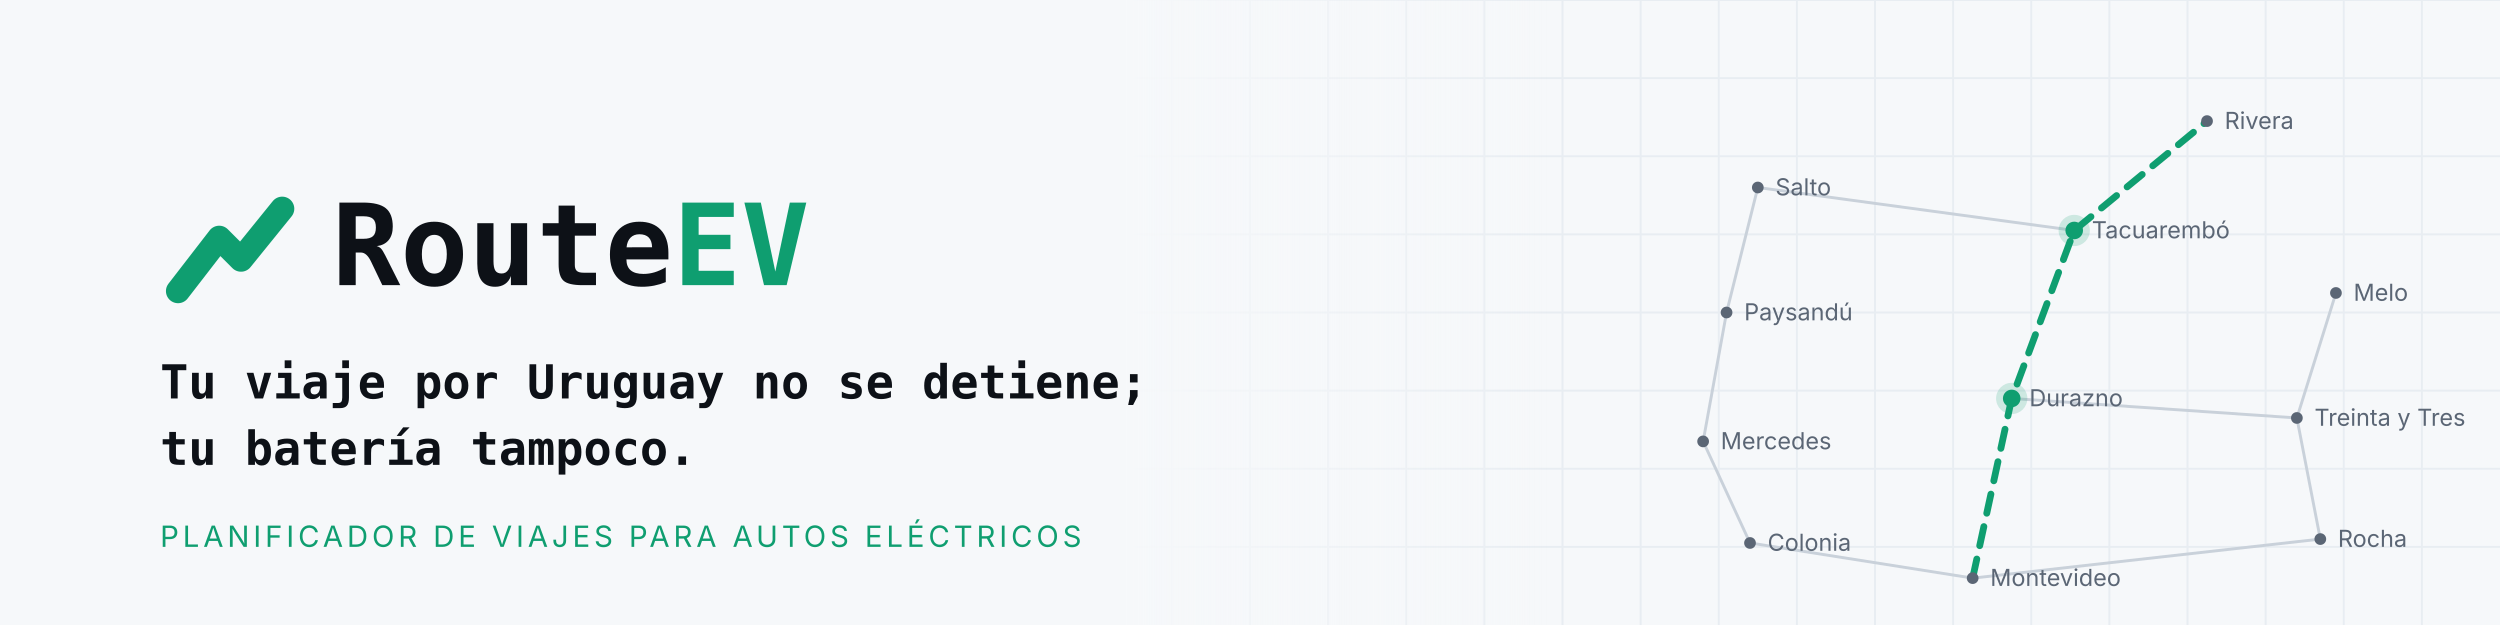
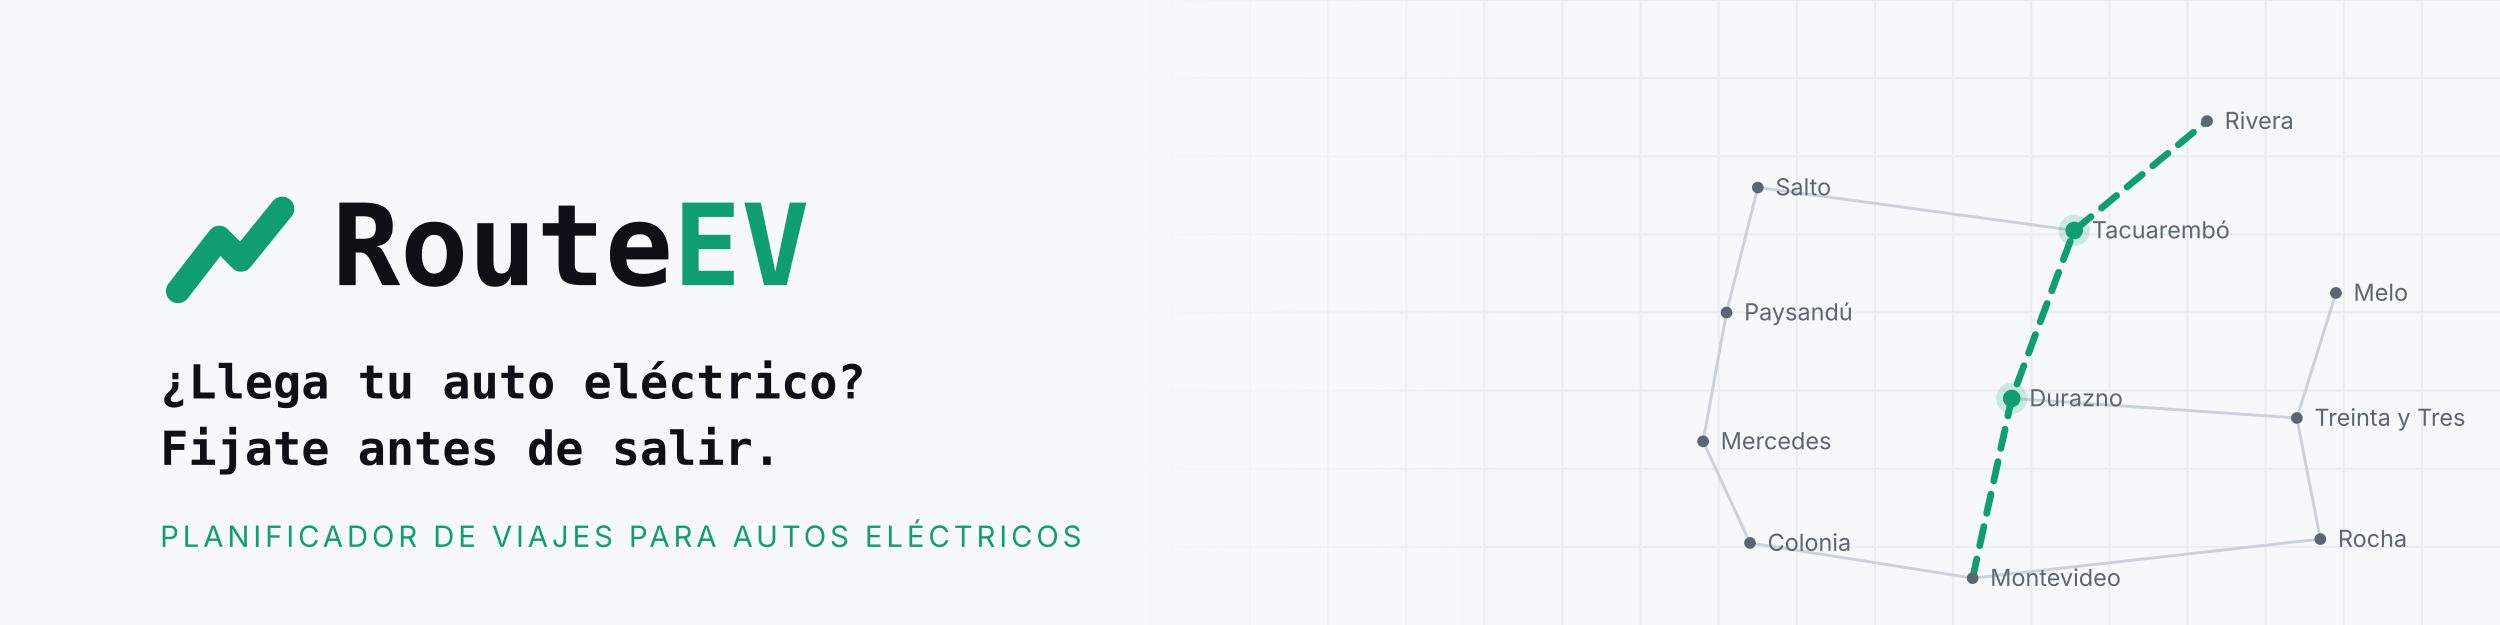
<svg xmlns="http://www.w3.org/2000/svg" width="1280" height="320" viewBox="0 0 1280 320" role="img" aria-label="RouteEV: planificador de viajes para autos eléctricos en Uruguay">
  <defs>
    <linearGradient id="fade-light" x1="0" x2="1">
      <stop offset="0.45" stop-color="#f6f8fa" stop-opacity="1" />
      <stop offset="0.62" stop-color="#f6f8fa" stop-opacity="0" />
    </linearGradient>
  </defs>
  <rect width="1280" height="320" fill="#f6f8fa" />
  <line x1="0" y1="0" x2="0" y2="320" stroke="#e8edf2" stroke-width="1" />
  <line x1="40" y1="0" x2="40" y2="320" stroke="#e8edf2" stroke-width="1" />
  <line x1="80" y1="0" x2="80" y2="320" stroke="#e8edf2" stroke-width="1" />
  <line x1="120" y1="0" x2="120" y2="320" stroke="#e8edf2" stroke-width="1" />
  <line x1="160" y1="0" x2="160" y2="320" stroke="#e8edf2" stroke-width="1" />
  <line x1="200" y1="0" x2="200" y2="320" stroke="#e8edf2" stroke-width="1" />
  <line x1="240" y1="0" x2="240" y2="320" stroke="#e8edf2" stroke-width="1" />
  <line x1="280" y1="0" x2="280" y2="320" stroke="#e8edf2" stroke-width="1" />
  <line x1="320" y1="0" x2="320" y2="320" stroke="#e8edf2" stroke-width="1" />
  <line x1="360" y1="0" x2="360" y2="320" stroke="#e8edf2" stroke-width="1" />
  <line x1="400" y1="0" x2="400" y2="320" stroke="#e8edf2" stroke-width="1" />
  <line x1="440" y1="0" x2="440" y2="320" stroke="#e8edf2" stroke-width="1" />
  <line x1="480" y1="0" x2="480" y2="320" stroke="#e8edf2" stroke-width="1" />
  <line x1="520" y1="0" x2="520" y2="320" stroke="#e8edf2" stroke-width="1" />
  <line x1="560" y1="0" x2="560" y2="320" stroke="#e8edf2" stroke-width="1" />
  <line x1="600" y1="0" x2="600" y2="320" stroke="#e8edf2" stroke-width="1" />
  <line x1="640" y1="0" x2="640" y2="320" stroke="#e8edf2" stroke-width="1" />
  <line x1="680" y1="0" x2="680" y2="320" stroke="#e8edf2" stroke-width="1" />
  <line x1="720" y1="0" x2="720" y2="320" stroke="#e8edf2" stroke-width="1" />
  <line x1="760" y1="0" x2="760" y2="320" stroke="#e8edf2" stroke-width="1" />
  <line x1="800" y1="0" x2="800" y2="320" stroke="#e8edf2" stroke-width="1" />
  <line x1="840" y1="0" x2="840" y2="320" stroke="#e8edf2" stroke-width="1" />
  <line x1="880" y1="0" x2="880" y2="320" stroke="#e8edf2" stroke-width="1" />
  <line x1="920" y1="0" x2="920" y2="320" stroke="#e8edf2" stroke-width="1" />
  <line x1="960" y1="0" x2="960" y2="320" stroke="#e8edf2" stroke-width="1" />
  <line x1="1000" y1="0" x2="1000" y2="320" stroke="#e8edf2" stroke-width="1" />
  <line x1="1040" y1="0" x2="1040" y2="320" stroke="#e8edf2" stroke-width="1" />
  <line x1="1080" y1="0" x2="1080" y2="320" stroke="#e8edf2" stroke-width="1" />
  <line x1="1120" y1="0" x2="1120" y2="320" stroke="#e8edf2" stroke-width="1" />
  <line x1="1160" y1="0" x2="1160" y2="320" stroke="#e8edf2" stroke-width="1" />
  <line x1="1200" y1="0" x2="1200" y2="320" stroke="#e8edf2" stroke-width="1" />
  <line x1="1240" y1="0" x2="1240" y2="320" stroke="#e8edf2" stroke-width="1" />
  <line x1="0" y1="0" x2="1280" y2="0" stroke="#e8edf2" stroke-width="1" />
  <line x1="0" y1="40" x2="1280" y2="40" stroke="#e8edf2" stroke-width="1" />
  <line x1="0" y1="80" x2="1280" y2="80" stroke="#e8edf2" stroke-width="1" />
  <line x1="0" y1="120" x2="1280" y2="120" stroke="#e8edf2" stroke-width="1" />
  <line x1="0" y1="160" x2="1280" y2="160" stroke="#e8edf2" stroke-width="1" />
  <line x1="0" y1="200" x2="1280" y2="200" stroke="#e8edf2" stroke-width="1" />
  <line x1="0" y1="240" x2="1280" y2="240" stroke="#e8edf2" stroke-width="1" />
  <line x1="0" y1="280" x2="1280" y2="280" stroke="#e8edf2" stroke-width="1" />
  <line x1="900" y1="96" x2="1062" y2="118" stroke="#c9d1da" stroke-width="1.5" />
  <line x1="900" y1="96" x2="884" y2="160" stroke="#c9d1da" stroke-width="1.5" />
  <line x1="884" y1="160" x2="872" y2="226" stroke="#c9d1da" stroke-width="1.5" />
  <line x1="872" y1="226" x2="896" y2="278" stroke="#c9d1da" stroke-width="1.5" />
  <line x1="896" y1="278" x2="1010" y2="296" stroke="#c9d1da" stroke-width="1.5" />
  <line x1="1030" y1="204" x2="1176" y2="214" stroke="#c9d1da" stroke-width="1.5" />
  <line x1="1196" y1="150" x2="1176" y2="214" stroke="#c9d1da" stroke-width="1.5" />
  <line x1="1176" y1="214" x2="1188" y2="276" stroke="#c9d1da" stroke-width="1.5" />
  <line x1="1010" y1="296" x2="1188" y2="276" stroke="#c9d1da" stroke-width="1.5" />
  <polyline points="1010,296 1030,204 1062,118 1130,62" fill="none" stroke="#0f9e70" stroke-width="3.5" stroke-dasharray="10 7" stroke-linecap="round" />
  <circle cx="1130" cy="62" r="3" fill="#5b6675" />
  <text x="1139" y="66" font-family="Inter, Segoe UI, Helvetica, Arial, sans-serif" font-size="12" fill="#5b6675">Rivera</text>
  <circle cx="1062" cy="118" r="8" fill="#0f9e70" opacity="0.18" />
  <circle cx="1062" cy="118" r="4.5" fill="#0f9e70" />
  <text x="1071" y="122" font-family="Inter, Segoe UI, Helvetica, Arial, sans-serif" font-size="12" fill="#5b6675">Tacuarembó</text>
  <circle cx="900" cy="96" r="3" fill="#5b6675" />
  <text x="909" y="100" font-family="Inter, Segoe UI, Helvetica, Arial, sans-serif" font-size="12" fill="#5b6675">Salto</text>
  <circle cx="884" cy="160" r="3" fill="#5b6675" />
  <text x="893" y="164" font-family="Inter, Segoe UI, Helvetica, Arial, sans-serif" font-size="12" fill="#5b6675">Paysandú</text>
  <circle cx="1030" cy="204" r="8" fill="#0f9e70" opacity="0.18" />
  <circle cx="1030" cy="204" r="4.5" fill="#0f9e70" />
  <text x="1039" y="208" font-family="Inter, Segoe UI, Helvetica, Arial, sans-serif" font-size="12" fill="#5b6675">Durazno</text>
  <circle cx="1196" cy="150" r="3" fill="#5b6675" />
  <text x="1205" y="154" font-family="Inter, Segoe UI, Helvetica, Arial, sans-serif" font-size="12" fill="#5b6675">Melo</text>
  <circle cx="1176" cy="214" r="3" fill="#5b6675" />
  <text x="1185" y="218" font-family="Inter, Segoe UI, Helvetica, Arial, sans-serif" font-size="12" fill="#5b6675">Treinta y Tres</text>
  <circle cx="872" cy="226" r="3" fill="#5b6675" />
  <text x="881" y="230" font-family="Inter, Segoe UI, Helvetica, Arial, sans-serif" font-size="12" fill="#5b6675">Mercedes</text>
  <circle cx="896" cy="278" r="3" fill="#5b6675" />
  <text x="905" y="282" font-family="Inter, Segoe UI, Helvetica, Arial, sans-serif" font-size="12" fill="#5b6675">Colonia</text>
  <circle cx="1010" cy="296" r="3" fill="#5b6675" />
  <text x="1019" y="300" font-family="Inter, Segoe UI, Helvetica, Arial, sans-serif" font-size="12" fill="#5b6675">Montevideo</text>
  <circle cx="1188" cy="276" r="3" fill="#5b6675" />
  <text x="1197" y="280" font-family="Inter, Segoe UI, Helvetica, Arial, sans-serif" font-size="12" fill="#5b6675">Rocha</text>
  <rect width="1280" height="320" fill="url(#fade-light)" />
  <g transform="translate(80,92) scale(0.62)">
    <polyline points="18,92 52,48 70,66 104,24" fill="none" stroke="#0f9e70" stroke-width="20" stroke-linecap="round" stroke-linejoin="round" />
  </g>
  <text x="170" y="146" font-family="JetBrains Mono, SFMono-Regular, Consolas, Menlo, monospace" font-weight="700" font-size="58" fill="#0d1117">Route<tspan fill="#0f9e70">EV</tspan>
  </text>
-   <text x="82" y="204" font-family="JetBrains Mono, SFMono-Regular, Consolas, Menlo, monospace" font-weight="600" font-size="24" fill="#0d1117">Tu viaje por Uruguay no se detiene;</text>
-   <text x="82" y="238" font-family="JetBrains Mono, SFMono-Regular, Consolas, Menlo, monospace" font-weight="600" font-size="24" fill="#0d1117">tu batería tampoco.</text>
+   <text x="82" y="204" font-family="JetBrains Mono, SFMono-Regular, Consolas, Menlo, monospace" font-weight="600" font-size="24" fill="#0d1117">¿Llega tu auto eléctrico?</text>
+   <text x="82" y="238" font-family="JetBrains Mono, SFMono-Regular, Consolas, Menlo, monospace" font-weight="600" font-size="24" fill="#0d1117">Fijate antes de salir.</text>
  <text x="82" y="280" font-family="Inter, Segoe UI, Helvetica, Arial, sans-serif" font-size="15" letter-spacing="2" fill="#0f9e70">PLANIFICADOR DE VIAJES PARA AUTOS ELÉCTRICOS</text>
</svg>
